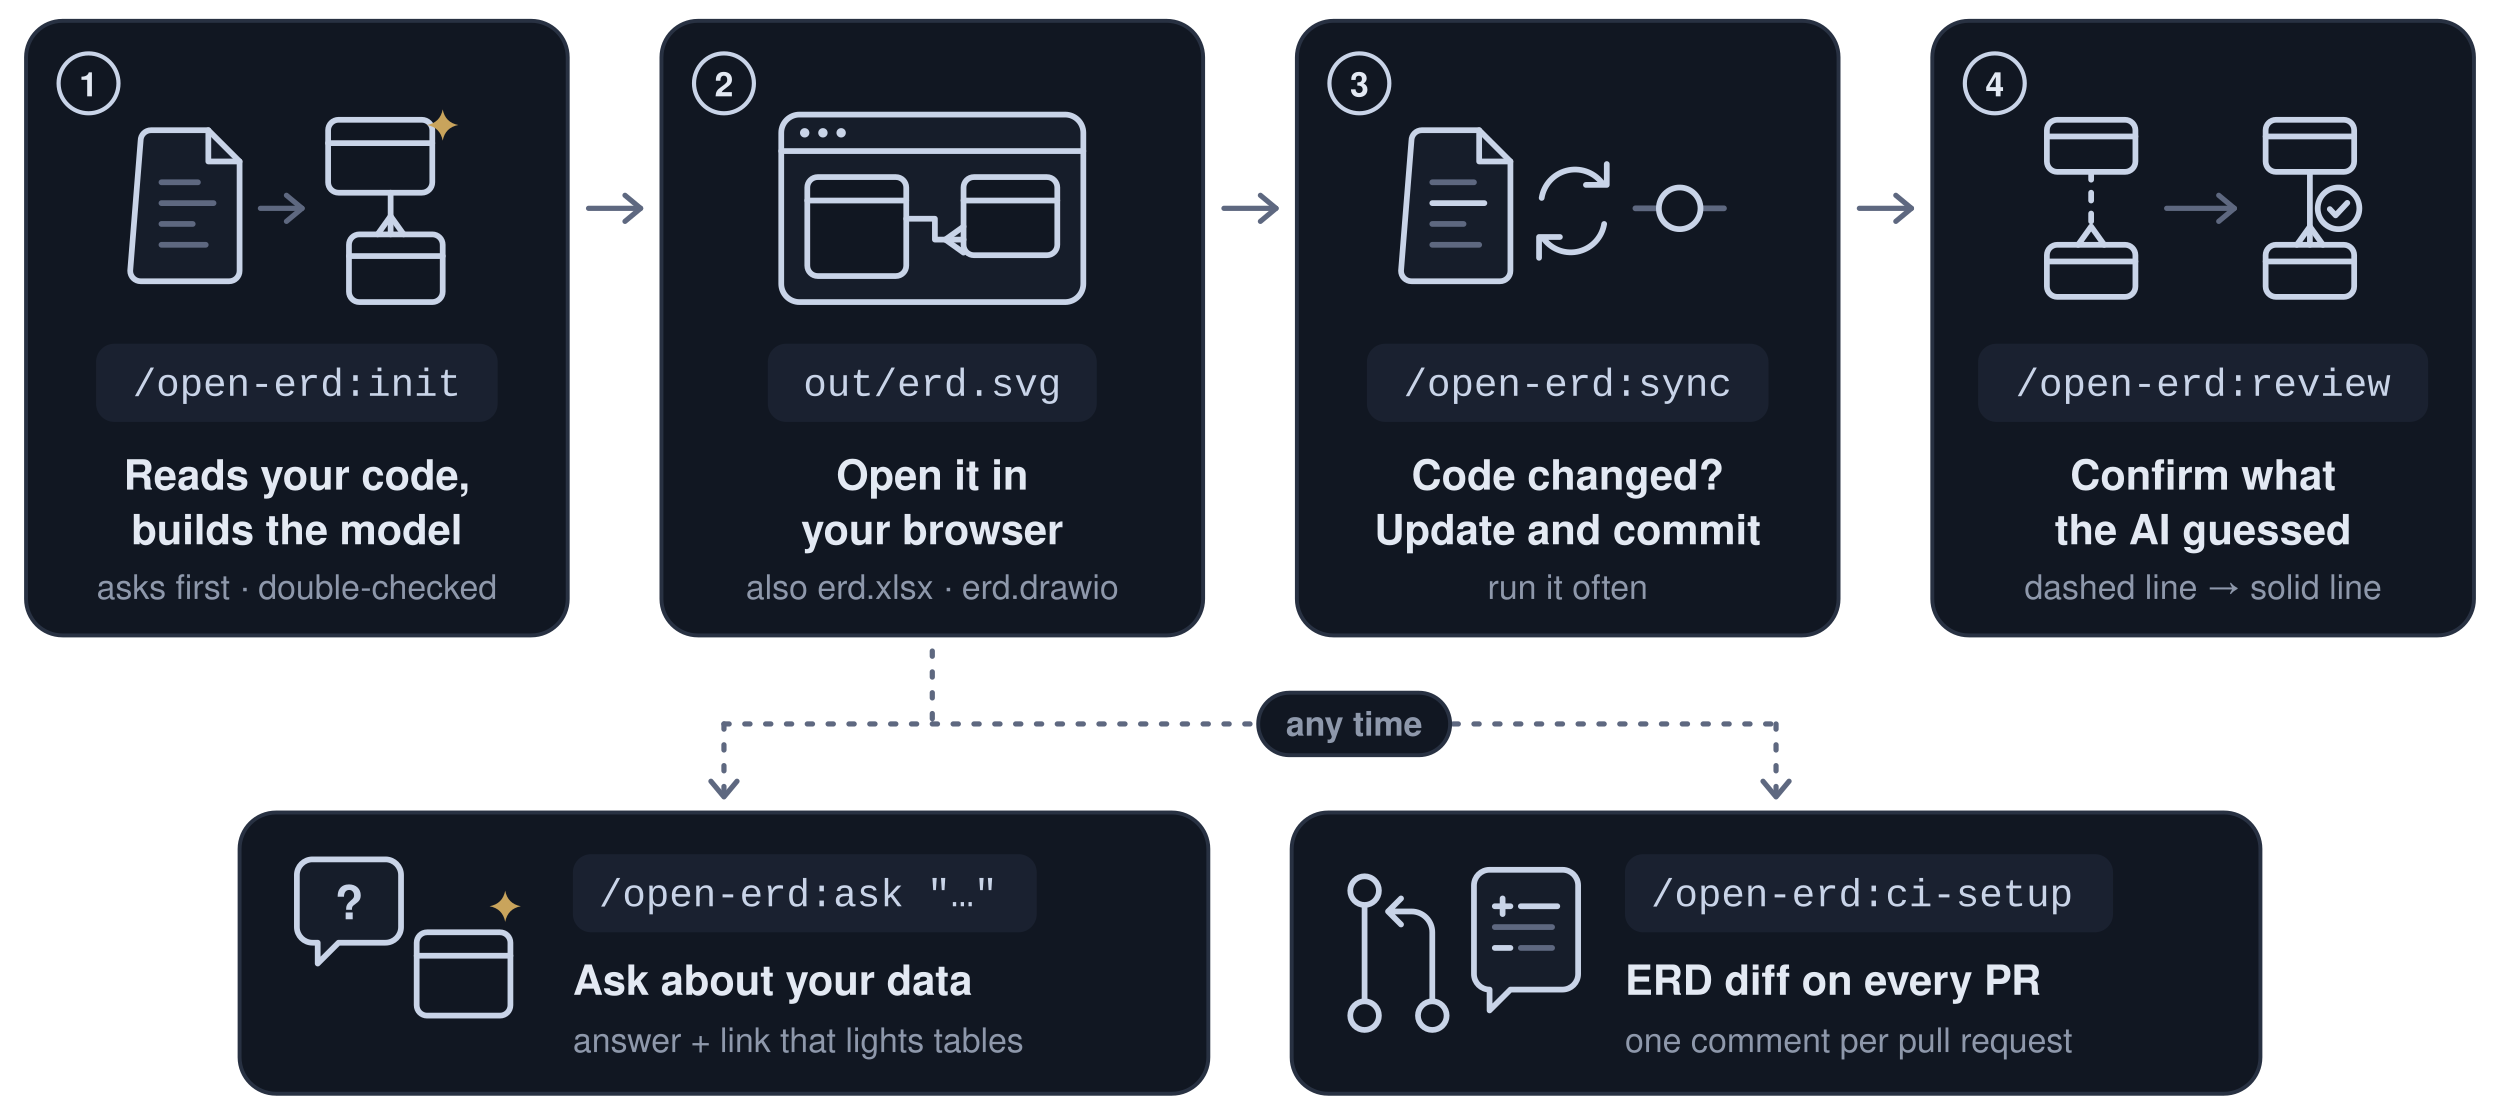
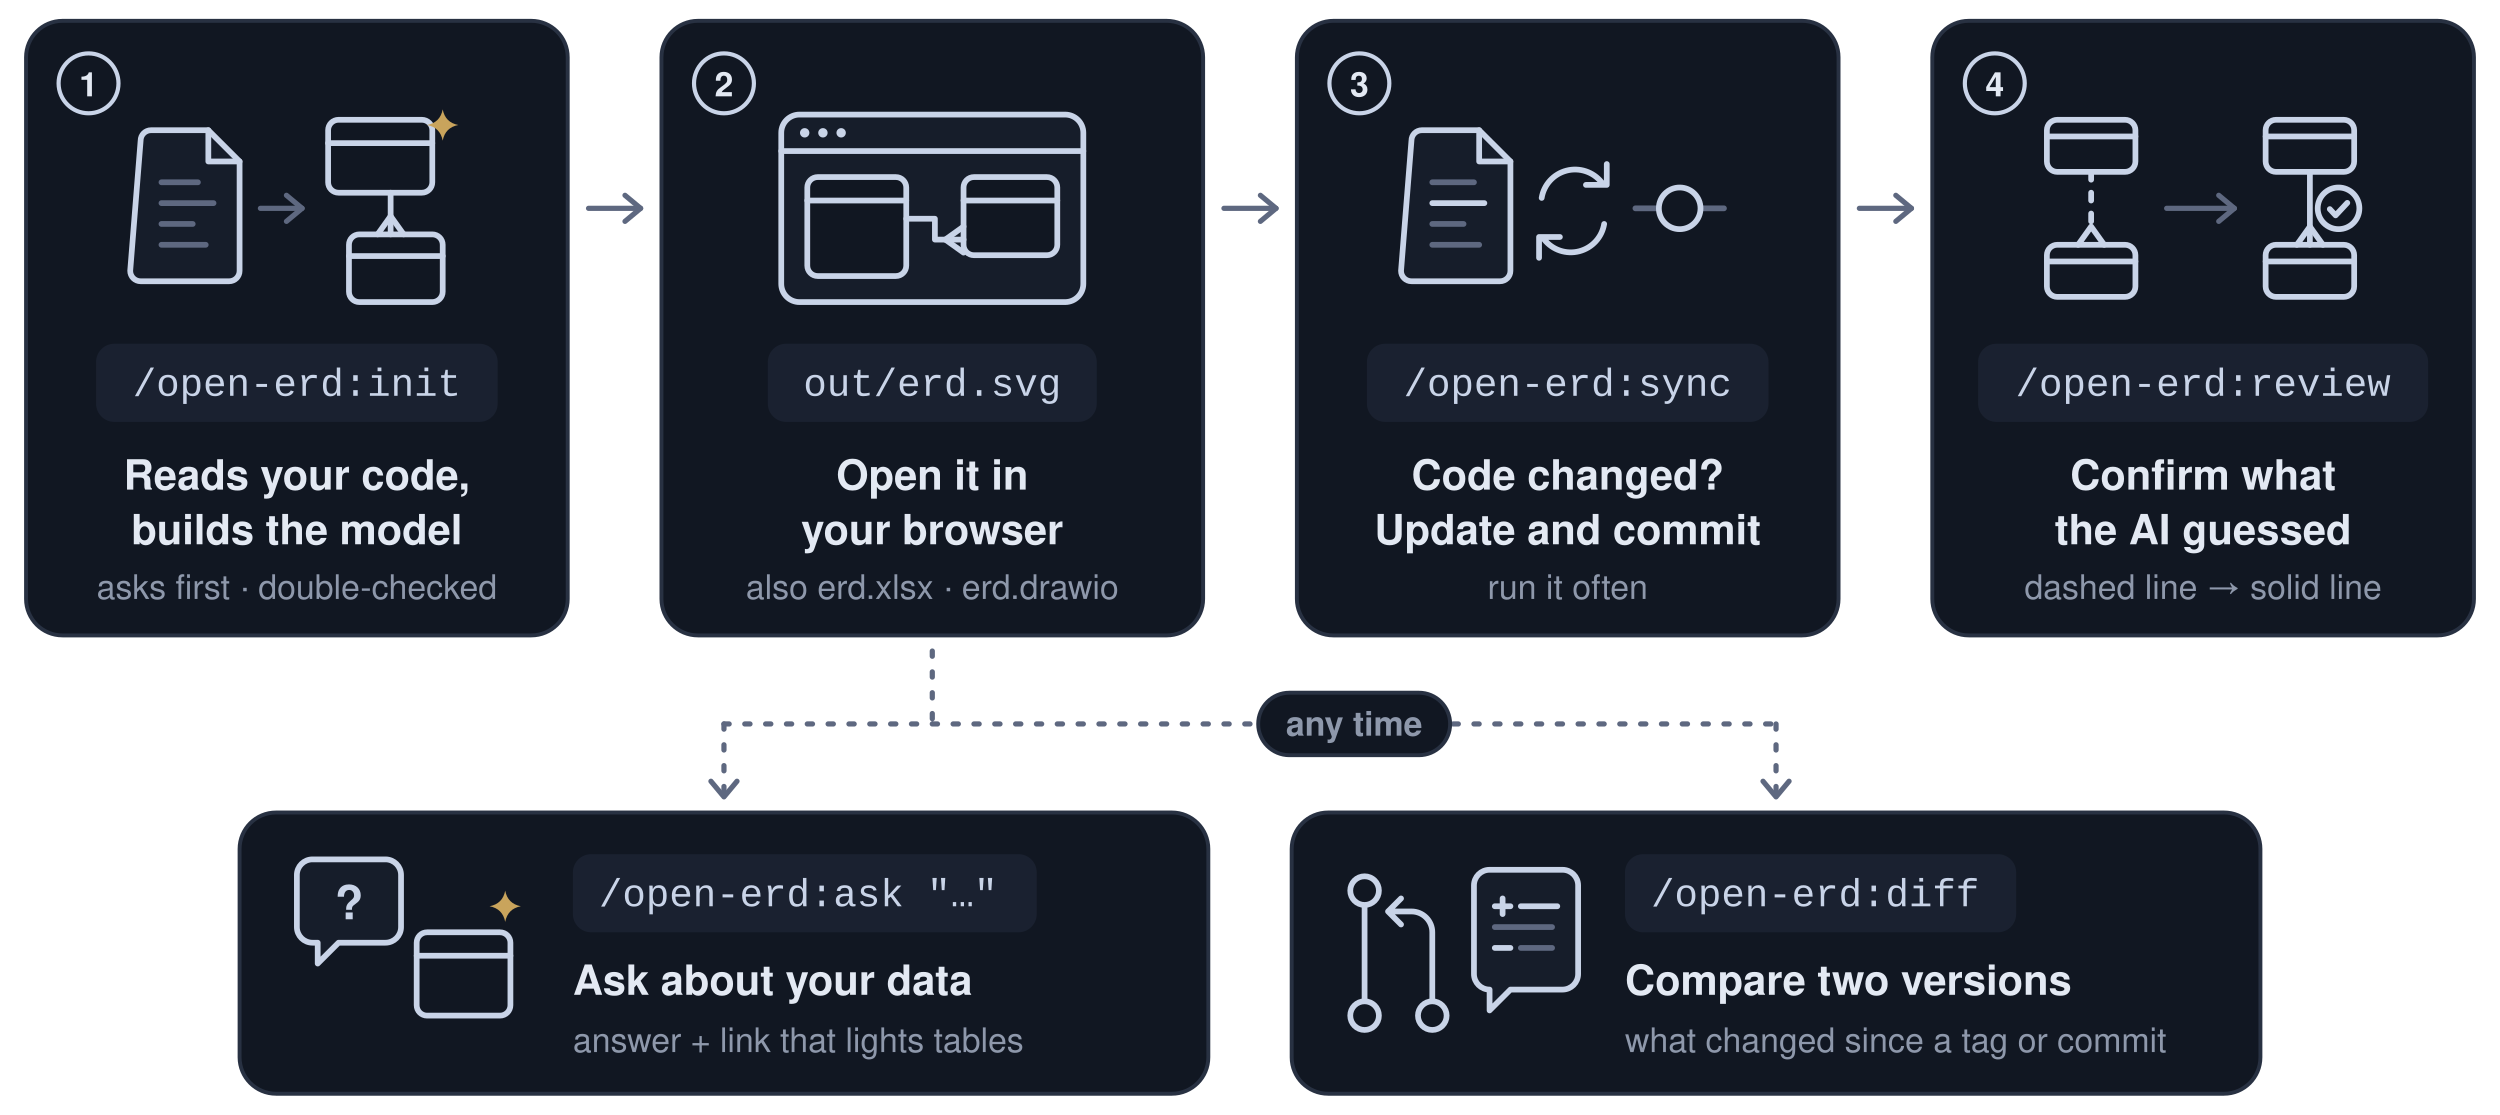
- <svg xmlns="http://www.w3.org/2000/svg" viewBox="0 0 960 428" width="960" height="428" role="img" aria-label="open-erd workflow: init, open the ERD, sync after code changes, review guessed relations; ask questions and set up CI any time">
+ <svg xmlns="http://www.w3.org/2000/svg" viewBox="0 0 960 428" width="960" height="428" role="img" aria-label="open-erd workflow: init, open the ERD, sync after code changes, review guessed relations; ask questions and compare versions any time">
  <rect x="10" y="8" width="208" height="236" rx="14" fill="#111722" stroke="#283142" stroke-width="1.5" />
  <circle cx="34" cy="32" r="11.5" fill="none" stroke="#C9D4E8" stroke-width="1.6" />
  <text x="34" y="37" font-family="-apple-system, BlinkMacSystemFont, Segoe UI, Helvetica, Arial, sans-serif" font-size="13" font-weight="600" fill="#E3E9F3" text-anchor="middle">1</text>
  <g transform="translate(54 44)">
    <path d="M0 10a4 4 0 0 1 4-4h22l12 12v42a4 4 0 0 1-4 4h-34a4 4 0 0 1-4-4Z" fill="#161D2A" stroke="#C9D4E8" stroke-width="2.2" stroke-linejoin="round" />
    <path d="M26 6v12h12" fill="none" stroke="#C9D4E8" stroke-width="2.2" stroke-linecap="round" stroke-linejoin="round" />
    <path d="M8 26h14M8 34h20M8 42h12M8 50h17" fill="none" stroke="#5E6880" stroke-width="2.2" stroke-linecap="round" stroke-linejoin="round" />
    <path d="M46 36H62" fill="none" stroke="#5E6880" stroke-width="2" stroke-linecap="round" stroke-linejoin="round" />
    <path d="M56 31L62 36L56 41" fill="none" stroke="#5E6880" stroke-width="2" stroke-linecap="round" stroke-linejoin="round" />
    <rect x="72" y="2" width="40" height="28" rx="4" fill="#111722" stroke="#C9D4E8" stroke-width="2.2" />
    <path d="M72 10.96h40" fill="none" stroke="#C9D4E8" stroke-width="2.2" stroke-linecap="round" stroke-linejoin="round" />
    <rect x="80" y="46" width="36" height="26" rx="4" fill="#111722" stroke="#C9D4E8" stroke-width="2.2" />
    <path d="M80 54.32h36" fill="none" stroke="#C9D4E8" stroke-width="2.2" stroke-linecap="round" stroke-linejoin="round" />
    <path d="M96 30V46" fill="none" stroke="#C9D4E8" stroke-width="2.2" stroke-linecap="round" stroke-linejoin="round" />
    <path d="M91 46L96 39L101 46" fill="none" stroke="#C9D4E8" stroke-width="2.2" stroke-linecap="round" stroke-linejoin="round" />
    <path fill="#C9A45C" d="M116 -2Q116.96 3.04 122 4Q116.96 4.96 116 10Q115.04 4.96 110 4Q115.04 3.04 116 -2Z" />
  </g>
  <rect x="36.9" y="132" width="154.2" height="30" rx="7" fill="#1A2130" />
  <text x="114" y="152" font-family="ui-monospace, SFMono-Regular, Menlo, Consolas, Liberation Mono, monospace" font-size="15" fill="#C9D4E8" text-anchor="middle">/open-erd:init</text>
  <text x="114" y="188" font-family="-apple-system, BlinkMacSystemFont, Segoe UI, Helvetica, Arial, sans-serif" font-size="16" font-weight="600" fill="#E3E9F3" text-anchor="middle">Reads your code,</text>
  <text x="114" y="209" font-family="-apple-system, BlinkMacSystemFont, Segoe UI, Helvetica, Arial, sans-serif" font-size="16" font-weight="600" fill="#E3E9F3" text-anchor="middle">builds the model</text>
  <text x="114" y="230" font-family="-apple-system, BlinkMacSystemFont, Segoe UI, Helvetica, Arial, sans-serif" font-size="13" fill="#8E98AB" text-anchor="middle">asks first · double-checked</text>
  <path d="M226 80H246" fill="none" stroke="#5E6880" stroke-width="2" stroke-linecap="round" stroke-linejoin="round" />
  <path d="M240 75L246 80L240 85" fill="none" stroke="#5E6880" stroke-width="2" stroke-linecap="round" stroke-linejoin="round" />
  <rect x="254" y="8" width="208" height="236" rx="14" fill="#111722" stroke="#283142" stroke-width="1.5" />
  <circle cx="278" cy="32" r="11.5" fill="none" stroke="#C9D4E8" stroke-width="1.6" />
  <text x="278" y="37" font-family="-apple-system, BlinkMacSystemFont, Segoe UI, Helvetica, Arial, sans-serif" font-size="13" font-weight="600" fill="#E3E9F3" text-anchor="middle">2</text>
  <g transform="translate(298 44)">
    <rect x="2" y="0" width="116" height="72" rx="7" fill="#161D2A" stroke="#C9D4E8" stroke-width="2.2" />
    <path d="M2 14H118" fill="none" stroke="#C9D4E8" stroke-width="2.2" stroke-linecap="round" stroke-linejoin="round" />
    <g fill="#C9D4E8">
      <circle cx="11" cy="7" r="1.8" />
      <circle cx="18" cy="7" r="1.8" />
      <circle cx="25" cy="7" r="1.8" />
    </g>
    <rect x="12" y="24" width="38" height="38" rx="4" fill="#111722" stroke="#C9D4E8" stroke-width="2.2" />
    <path d="M12 33h38" fill="none" stroke="#C9D4E8" stroke-width="2.2" stroke-linecap="round" stroke-linejoin="round" />
    <rect x="72" y="24" width="36" height="30" rx="4" fill="#111722" stroke="#C9D4E8" stroke-width="2.2" />
    <path d="M72 33h36" fill="none" stroke="#C9D4E8" stroke-width="2.2" stroke-linecap="round" stroke-linejoin="round" />
    <path d="M50 40H61V48H72" fill="none" stroke="#C9D4E8" stroke-width="2.2" stroke-linecap="round" stroke-linejoin="round" />
    <path d="M72 43L65 48L72 53" fill="none" stroke="#C9D4E8" stroke-width="2.2" stroke-linecap="round" stroke-linejoin="round" />
  </g>
  <rect x="294.85" y="132" width="126.3" height="30" rx="7" fill="#1A2130" />
  <text x="358" y="152" font-family="ui-monospace, SFMono-Regular, Menlo, Consolas, Liberation Mono, monospace" font-size="15" fill="#C9D4E8" text-anchor="middle">out/erd.svg</text>
  <text x="358" y="188" font-family="-apple-system, BlinkMacSystemFont, Segoe UI, Helvetica, Arial, sans-serif" font-size="16" font-weight="600" fill="#E3E9F3" text-anchor="middle">Open it in</text>
  <text x="358" y="209" font-family="-apple-system, BlinkMacSystemFont, Segoe UI, Helvetica, Arial, sans-serif" font-size="16" font-weight="600" fill="#E3E9F3" text-anchor="middle">your browser</text>
  <text x="358" y="230" font-family="-apple-system, BlinkMacSystemFont, Segoe UI, Helvetica, Arial, sans-serif" font-size="13" fill="#8E98AB" text-anchor="middle">also erd.xlsx · erd.drawio</text>
  <path d="M470 80H490" fill="none" stroke="#5E6880" stroke-width="2" stroke-linecap="round" stroke-linejoin="round" />
  <path d="M484 75L490 80L484 85" fill="none" stroke="#5E6880" stroke-width="2" stroke-linecap="round" stroke-linejoin="round" />
  <rect x="498" y="8" width="208" height="236" rx="14" fill="#111722" stroke="#283142" stroke-width="1.5" />
  <circle cx="522" cy="32" r="11.5" fill="none" stroke="#C9D4E8" stroke-width="1.6" />
  <text x="522" y="37" font-family="-apple-system, BlinkMacSystemFont, Segoe UI, Helvetica, Arial, sans-serif" font-size="13" font-weight="600" fill="#E3E9F3" text-anchor="middle">3</text>
  <g transform="translate(542 44)">
    <path d="M0 10a4 4 0 0 1 4-4h22l12 12v42a4 4 0 0 1-4 4h-34a4 4 0 0 1-4-4Z" fill="#161D2A" stroke="#C9D4E8" stroke-width="2.2" stroke-linejoin="round" />
    <path d="M26 6v12h12" fill="none" stroke="#C9D4E8" stroke-width="2.2" stroke-linecap="round" stroke-linejoin="round" />
    <path d="M8 26h16M8 42h12M8 50h18" fill="none" stroke="#5E6880" stroke-width="2.2" stroke-linecap="round" stroke-linejoin="round" />
    <path d="M8 34h20" fill="none" stroke="#C9D4E8" stroke-width="2.2" stroke-linecap="round" stroke-linejoin="round" />
    <path d="M50 32a13 13 0 0 1 23-6M75 19v8h-8M74 42a13 13 0 0 1-23 6M49 55v-8h8" fill="none" stroke="#C9D4E8" stroke-width="2.2" stroke-linecap="round" stroke-linejoin="round" />
    <path d="M86 36H94M112 36H120" fill="none" stroke="#5E6880" stroke-width="2.2" stroke-linecap="round" stroke-linejoin="round" />
    <circle cx="103" cy="36" r="8" fill="#111722" stroke="#C9D4E8" stroke-width="2.2" />
  </g>
  <rect x="524.9" y="132" width="154.2" height="30" rx="7" fill="#1A2130" />
  <text x="602" y="152" font-family="ui-monospace, SFMono-Regular, Menlo, Consolas, Liberation Mono, monospace" font-size="15" fill="#C9D4E8" text-anchor="middle">/open-erd:sync</text>
  <text x="602" y="188" font-family="-apple-system, BlinkMacSystemFont, Segoe UI, Helvetica, Arial, sans-serif" font-size="16" font-weight="600" fill="#E3E9F3" text-anchor="middle">Code changed?</text>
  <text x="602" y="209" font-family="-apple-system, BlinkMacSystemFont, Segoe UI, Helvetica, Arial, sans-serif" font-size="16" font-weight="600" fill="#E3E9F3" text-anchor="middle">Update and commit</text>
  <text x="602" y="230" font-family="-apple-system, BlinkMacSystemFont, Segoe UI, Helvetica, Arial, sans-serif" font-size="13" fill="#8E98AB" text-anchor="middle">run it often</text>
  <path d="M714 80H734" fill="none" stroke="#5E6880" stroke-width="2" stroke-linecap="round" stroke-linejoin="round" />
  <path d="M728 75L734 80L728 85" fill="none" stroke="#5E6880" stroke-width="2" stroke-linecap="round" stroke-linejoin="round" />
  <rect x="742" y="8" width="208" height="236" rx="14" fill="#111722" stroke="#283142" stroke-width="1.5" />
  <circle cx="766" cy="32" r="11.5" fill="none" stroke="#C9D4E8" stroke-width="1.6" />
  <text x="766" y="37" font-family="-apple-system, BlinkMacSystemFont, Segoe UI, Helvetica, Arial, sans-serif" font-size="13" font-weight="600" fill="#E3E9F3" text-anchor="middle">4</text>
  <g transform="translate(786 44)">
    <rect x="0" y="2" width="34" height="20" rx="4" fill="#111722" stroke="#C9D4E8" stroke-width="2.2" />
    <path d="M0 8.4h34" fill="none" stroke="#C9D4E8" stroke-width="2.2" stroke-linecap="round" stroke-linejoin="round" />
    <rect x="0" y="50" width="34" height="20" rx="4" fill="#111722" stroke="#C9D4E8" stroke-width="2.2" />
    <path d="M0 56.4h34" fill="none" stroke="#C9D4E8" stroke-width="2.2" stroke-linecap="round" stroke-linejoin="round" />
    <path d="M17 22V43" fill="none" stroke="#C9D4E8" stroke-width="2.2" stroke-linecap="round" stroke-linejoin="round" stroke-dasharray="3 5" />
    <path d="M12 50L17 43L22 50" fill="none" stroke="#C9D4E8" stroke-width="2.2" stroke-linecap="round" stroke-linejoin="round" />
    <path d="M46 36H72" fill="none" stroke="#5E6880" stroke-width="2" stroke-linecap="round" stroke-linejoin="round" />
    <path d="M66 31L72 36L66 41" fill="none" stroke="#5E6880" stroke-width="2" stroke-linecap="round" stroke-linejoin="round" />
    <rect x="84" y="2" width="34" height="20" rx="4" fill="#111722" stroke="#C9D4E8" stroke-width="2.2" />
    <path d="M84 8.4h34" fill="none" stroke="#C9D4E8" stroke-width="2.2" stroke-linecap="round" stroke-linejoin="round" />
    <rect x="84" y="50" width="34" height="20" rx="4" fill="#111722" stroke="#C9D4E8" stroke-width="2.2" />
    <path d="M84 56.4h34" fill="none" stroke="#C9D4E8" stroke-width="2.2" stroke-linecap="round" stroke-linejoin="round" />
    <path d="M101 22V50" fill="none" stroke="#C9D4E8" stroke-width="2.2" stroke-linecap="round" stroke-linejoin="round" />
    <path d="M96 50L101 43L106 50" fill="none" stroke="#C9D4E8" stroke-width="2.2" stroke-linecap="round" stroke-linejoin="round" />
    <circle cx="112" cy="36" r="8" fill="#111722" stroke="#C9D4E8" stroke-width="2.2" />
    <path d="M108.64 36.3l2.24 2.4l4.48-4.8" fill="none" stroke="#C9D4E8" stroke-width="2.2" stroke-linecap="round" stroke-linejoin="round" />
  </g>
  <rect x="759.6" y="132" width="172.8" height="30" rx="7" fill="#1A2130" />
  <text x="846" y="152" font-family="ui-monospace, SFMono-Regular, Menlo, Consolas, Liberation Mono, monospace" font-size="15" fill="#C9D4E8" text-anchor="middle">/open-erd:review</text>
  <text x="846" y="188" font-family="-apple-system, BlinkMacSystemFont, Segoe UI, Helvetica, Arial, sans-serif" font-size="16" font-weight="600" fill="#E3E9F3" text-anchor="middle">Confirm what</text>
  <text x="846" y="209" font-family="-apple-system, BlinkMacSystemFont, Segoe UI, Helvetica, Arial, sans-serif" font-size="16" font-weight="600" fill="#E3E9F3" text-anchor="middle">the AI guessed</text>
  <text x="846" y="230" font-family="-apple-system, BlinkMacSystemFont, Segoe UI, Helvetica, Arial, sans-serif" font-size="13" fill="#8E98AB" text-anchor="middle">dashed line → solid line</text>
  <path d="M358 250V278M278 278H682" fill="none" stroke="#5E6880" stroke-width="2" stroke-linecap="round" stroke-linejoin="round" stroke-dasharray="2 6" />
  <path d="M278 278V304" fill="none" stroke="#5E6880" stroke-width="2" stroke-linecap="round" stroke-linejoin="round" stroke-dasharray="2 6" />
  <path d="M273 300L278 306L283 300" fill="none" stroke="#5E6880" stroke-width="2" stroke-linecap="round" stroke-linejoin="round" />
  <path d="M682 278V304" fill="none" stroke="#5E6880" stroke-width="2" stroke-linecap="round" stroke-linejoin="round" stroke-dasharray="2 6" />
  <path d="M677 300L682 306L687 300" fill="none" stroke="#5E6880" stroke-width="2" stroke-linecap="round" stroke-linejoin="round" />
  <rect x="483.148" y="266" width="73.704" height="24" rx="12" fill="#111722" stroke="#283142" stroke-width="1.5" />
  <text x="520" y="282.5" font-family="-apple-system, BlinkMacSystemFont, Segoe UI, Helvetica, Arial, sans-serif" font-size="13" font-weight="600" fill="#8E98AB" text-anchor="middle">any time</text>
  <rect x="92" y="312" width="372" height="108" rx="14" fill="#111722" stroke="#283142" stroke-width="1.5" />
  <g transform="translate(110 330)">
    <path d="M4 6a6 6 0 0 1 6-6h28a6 6 0 0 1 6 6v20a6 6 0 0 1-6 6h-18l-8 8v-8h-2a6 6 0 0 1-6-6Z" fill="#161D2A" stroke="#C9D4E8" stroke-width="2.2" stroke-linejoin="round" />
    <text x="24" y="23" font-family="-apple-system, BlinkMacSystemFont, Segoe UI, Helvetica, Arial, sans-serif" font-size="18" font-weight="600" fill="#C9D4E8" text-anchor="middle">?</text>
    <rect x="50" y="28" width="36" height="32" rx="4" fill="#111722" stroke="#C9D4E8" stroke-width="2.2" />
    <path d="M50 37h36" fill="none" stroke="#C9D4E8" stroke-width="2.2" stroke-linecap="round" stroke-linejoin="round" />
    <path fill="#C9A45C" d="M84 12Q84.96 17.04 90 18Q84.96 18.96 84 24Q83.04 18.96 78 18Q83.04 17.04 84 12Z" />
  </g>
  <rect x="220" y="328" width="178.1" height="30" rx="7" fill="#1A2130" />
  <text x="230" y="348" font-family="ui-monospace, SFMono-Regular, Menlo, Consolas, Liberation Mono, monospace" font-size="15" fill="#C9D4E8" text-anchor="start">/open-erd:ask "…"</text>
  <text x="220" y="382" font-family="-apple-system, BlinkMacSystemFont, Segoe UI, Helvetica, Arial, sans-serif" font-size="16" font-weight="600" fill="#E3E9F3" text-anchor="start">Ask about your data</text>
  <text x="220" y="404" font-family="-apple-system, BlinkMacSystemFont, Segoe UI, Helvetica, Arial, sans-serif" font-size="13" fill="#8E98AB" text-anchor="start">answer + link that lights tables</text>
  <rect x="496" y="312" width="372" height="108" rx="14" fill="#111722" stroke="#283142" stroke-width="1.5" />
  <g transform="translate(514 330)">
    <path d="M10 18V54M36 54V28a8 8 0 0 0-8-8h-8M24 15l-5 5l5 5" fill="none" stroke="#C9D4E8" stroke-width="2.2" stroke-linecap="round" stroke-linejoin="round" />
    <g fill="#111722" stroke="#C9D4E8" stroke-width="2.2">
      <circle cx="10" cy="12" r="5.5" />
      <circle cx="10" cy="60" r="5.5" />
      <circle cx="36" cy="60" r="5.5" />
    </g>
    <path d="M52 10a6 6 0 0 1 6-6h28a6 6 0 0 1 6 6v34a6 6 0 0 1-6 6h-20l-8 8v-8a6 6 0 0 1-6-6Z" fill="#161D2A" stroke="#C9D4E8" stroke-width="2.2" stroke-linejoin="round" />
    <path d="M60 18h6M63 15v6M60 34h6M70 18h14" fill="none" stroke="#C9D4E8" stroke-width="2.2" stroke-linecap="round" stroke-linejoin="round" />
    <path d="M70 34h12M60 26h22" fill="none" stroke="#5E6880" stroke-width="2.2" stroke-linecap="round" stroke-linejoin="round" />
  </g>
-   <rect x="624" y="328" width="187.4" height="30" rx="7" fill="#1A2130" />
-   <text x="634" y="348" font-family="ui-monospace, SFMono-Regular, Menlo, Consolas, Liberation Mono, monospace" font-size="15" fill="#C9D4E8" text-anchor="start">/open-erd:ci-setup</text>
-   <text x="624" y="382" font-family="-apple-system, BlinkMacSystemFont, Segoe UI, Helvetica, Arial, sans-serif" font-size="16" font-weight="600" fill="#E3E9F3" text-anchor="start">ERD diff on every PR</text>
-   <text x="624" y="404" font-family="-apple-system, BlinkMacSystemFont, Segoe UI, Helvetica, Arial, sans-serif" font-size="13" fill="#8E98AB" text-anchor="start">one comment per pull request</text>
+   <rect x="624" y="328" width="150.2" height="30" rx="7" fill="#1A2130" />
+   <text x="634" y="348" font-family="ui-monospace, SFMono-Regular, Menlo, Consolas, Liberation Mono, monospace" font-size="15" fill="#C9D4E8" text-anchor="start">/open-erd:diff</text>
+   <text x="624" y="382" font-family="-apple-system, BlinkMacSystemFont, Segoe UI, Helvetica, Arial, sans-serif" font-size="16" font-weight="600" fill="#E3E9F3" text-anchor="start">Compare two versions</text>
+   <text x="624" y="404" font-family="-apple-system, BlinkMacSystemFont, Segoe UI, Helvetica, Arial, sans-serif" font-size="13" fill="#8E98AB" text-anchor="start">what changed since a tag or commit</text>
</svg>
